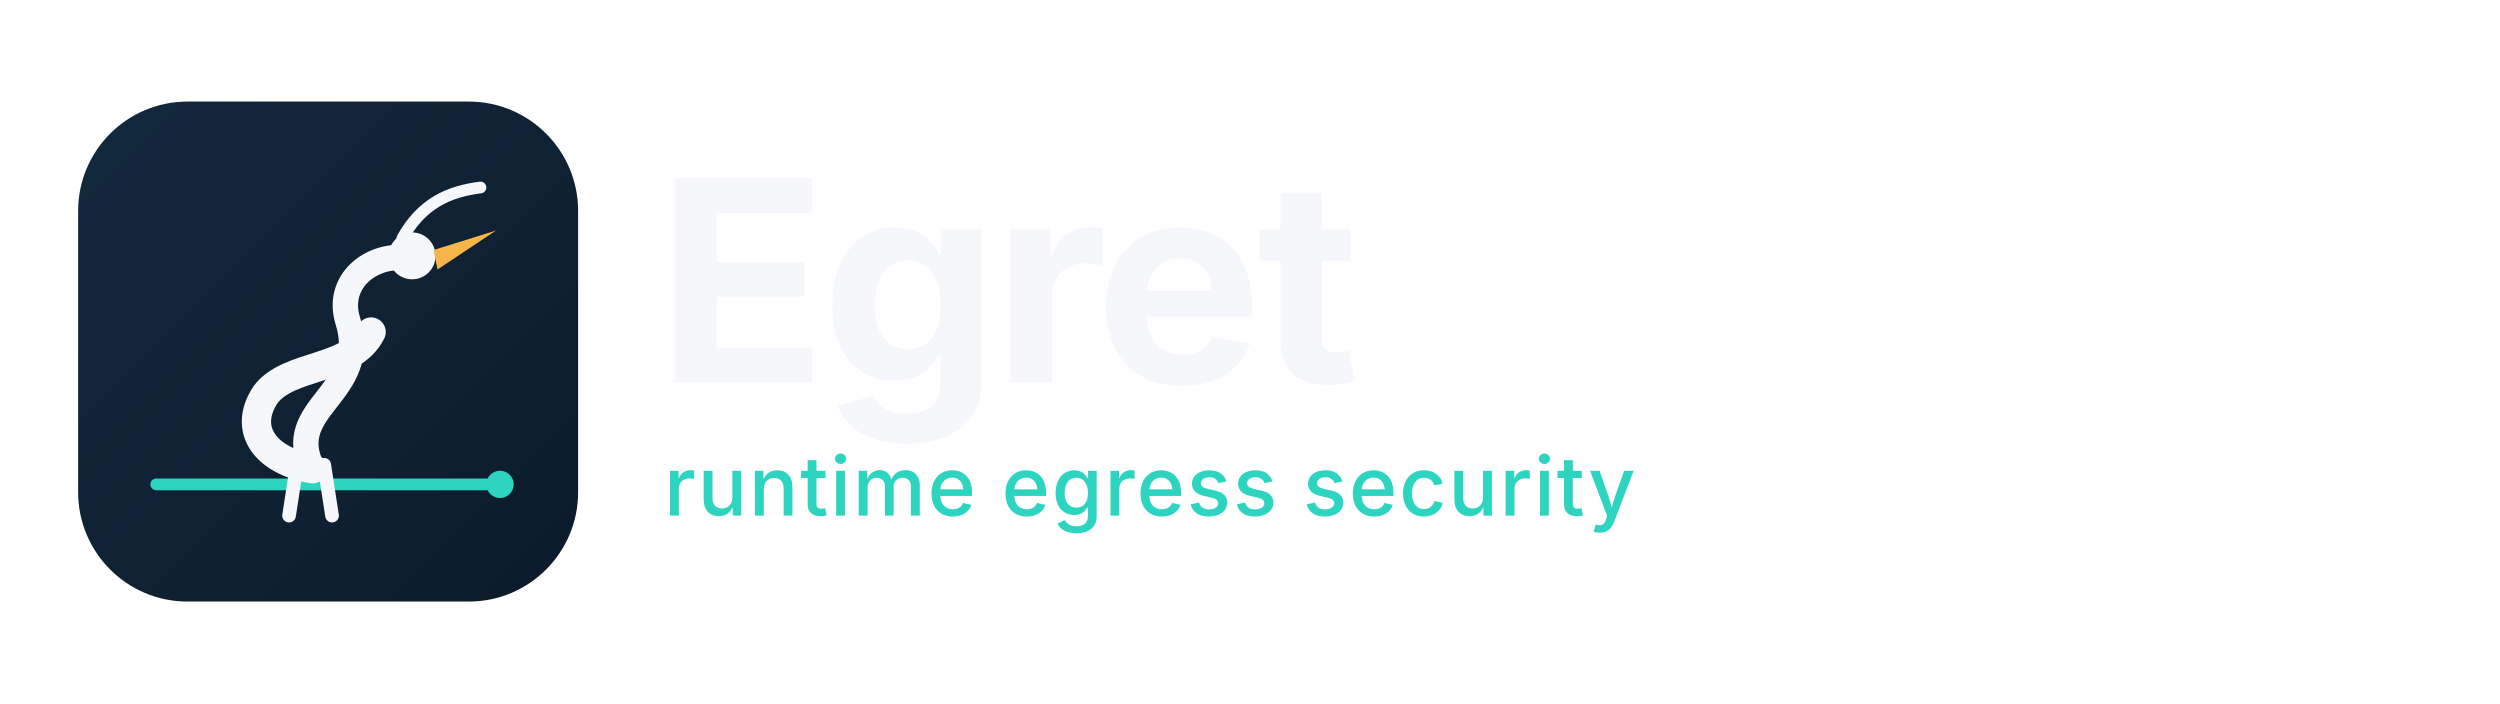
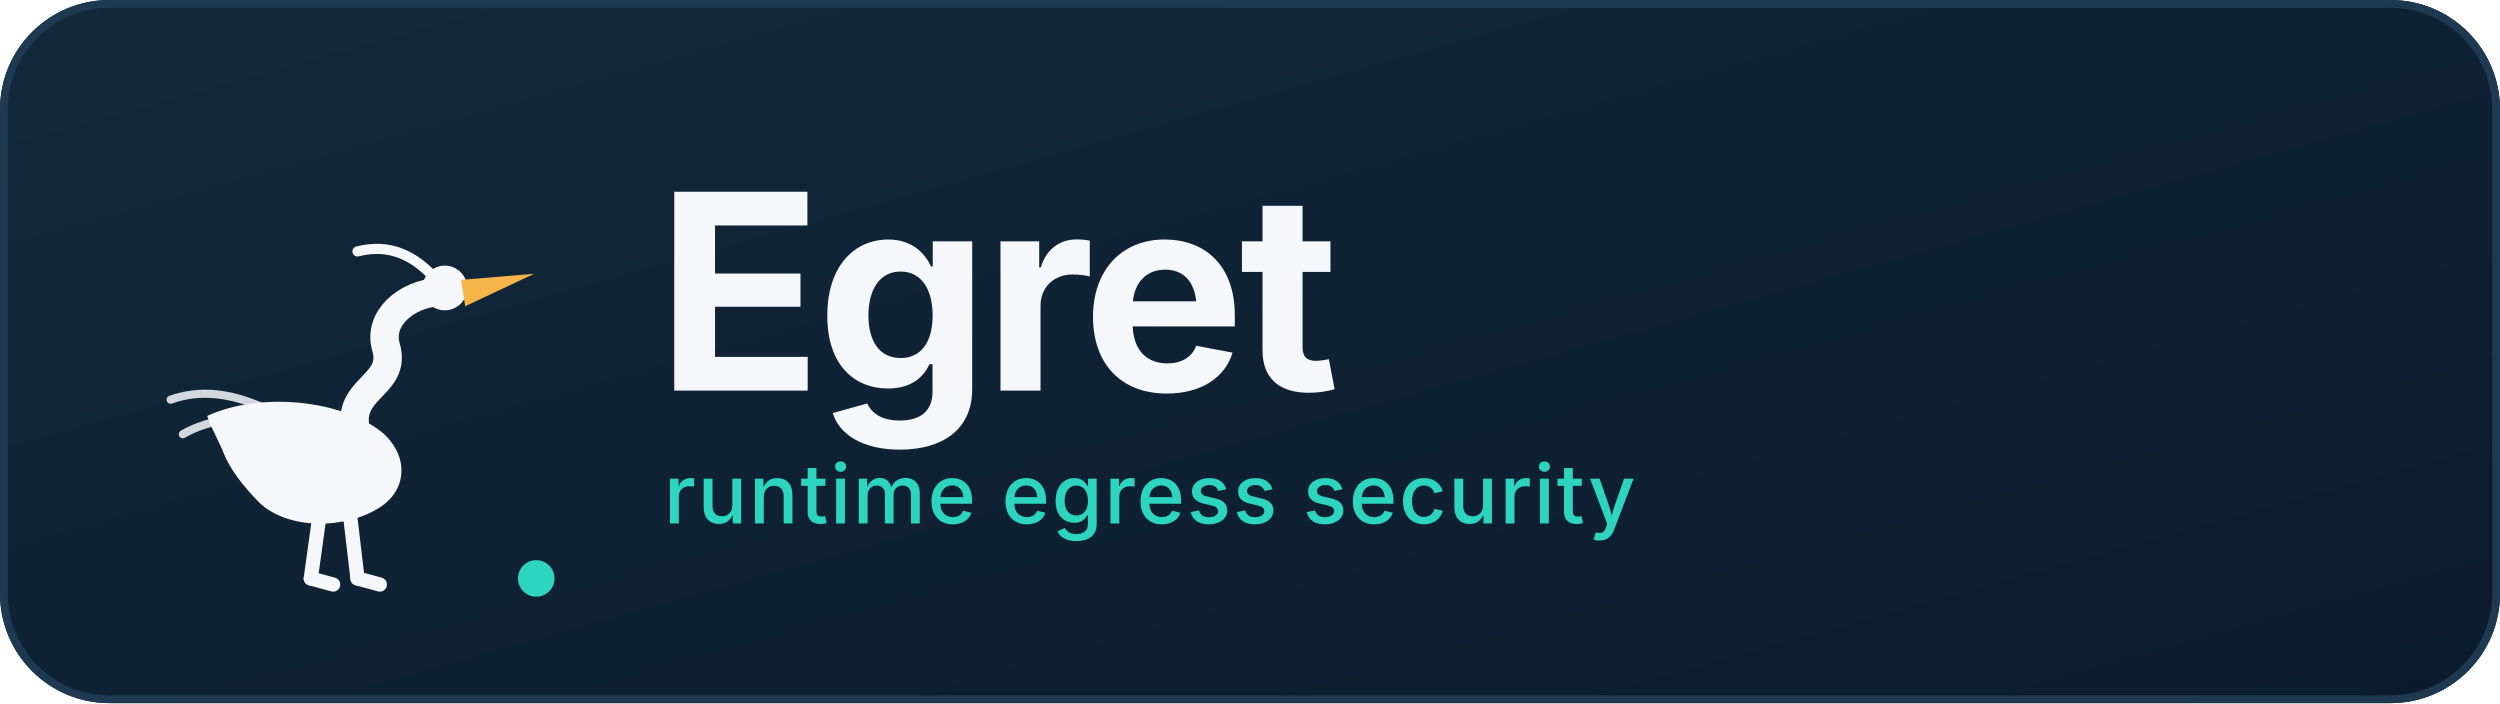
- <svg xmlns="http://www.w3.org/2000/svg" width="640" height="180" viewBox="0 0 640 180" role="img" aria-label="Egret">
+ <svg xmlns="http://www.w3.org/2000/svg" width="640" height="180" viewBox="0 0 640 180" role="img" aria-label="Egret - runtime egress security">
  <defs>
-     <linearGradient id="lbg" x1="0" y1="0" x2="1" y2="1">
+     <linearGradient id="card" x1="0" y1="0" x2="1" y2="1">
      <stop offset="0" stop-color="#13293D" />
      <stop offset="1" stop-color="#0B1B2B" />
    </linearGradient>
+     <linearGradient id="egress" x1="0" y1="0" x2="1" y2="0">
+       <stop offset="0" stop-color="#2DD4BF" stop-opacity="0.35" />
+       <stop offset="0.45" stop-color="#2DD4BF" />
+       <stop offset="1" stop-color="#2DD4BF" />
+     </linearGradient>
  </defs>
-   <g transform="translate(20,26) scale(0.5)">
-     <rect x="0" y="0" width="256" height="256" rx="56" fill="url(#lbg)" />
-     <line x1="40" y1="196" x2="216" y2="196" stroke="#2DD4BF" stroke-width="6" stroke-linecap="round" />
-     <circle cx="216" cy="196" r="7" fill="#2DD4BF" />
-     <g fill="none" stroke="#F5F7FA" stroke-width="13" stroke-linecap="round" stroke-linejoin="round">
-       <path d="M120 188 C104 156 150 150 138 112 C132 92 150 78 168 80" />
-       <path d="M120 188 C96 184 84 168 96 150 C108 134 140 138 150 118" stroke-width="15" />
+   <rect x="0" y="0" width="640" height="180" rx="28" fill="url(#card)" />
+   <rect x="1" y="1" width="638" height="178" rx="27" fill="none" stroke="#1E3A52" stroke-width="2" />
+   <g transform="translate(26,42) scale(0.52)">
+     <line x1="36" y1="204" x2="214" y2="204" stroke="url(#egress)" stroke-width="9" stroke-linecap="round" />
+     <circle cx="214" cy="204" r="9" fill="#2DD4BF" />
+     <g stroke="#F5F7FA" stroke-width="7" stroke-linecap="round" stroke-linejoin="round">
+       <path d="M108 168 L103 204" />
+       <path d="M122 170 L126 204" />
+       <path d="M103 204 l11 3" />
+       <path d="M126 204 l11 3" />
    </g>
-     <circle cx="171" cy="79" r="12" fill="#F5F7FA" />
-     <path d="M182 76 L214 66 L184 86 Z" fill="#F5B54B" />
-     <path d="M166 70 C176 52 190 46 206 44" fill="none" stroke="#F5F7FA" stroke-width="6" stroke-linecap="round" />
-     <g stroke="#F5F7FA" stroke-width="7" stroke-linecap="round">
-       <line x1="112" y1="186" x2="108" y2="212" />
-       <line x1="126" y1="186" x2="130" y2="212" />
+     <path d="M52 124 C78 112 118 116 138 132 C151 143 151 160 137 169              C120 180 92 180 78 167 C70 159 63 150 60 142 C58 137 54 130 52 124 Z" fill="#F5F7FA" />
+     <g fill="none" stroke="#F5F7FA" stroke-width="4" stroke-linecap="round" opacity="0.85">
+       <path d="M84 122 C64 112 48 111 34 116" />
+       <path d="M92 129 C72 123 54 125 40 133" />
    </g>
+     <path d="M126 134 C118 110 146 110 140 90 C136 76 150 64 166 63" fill="none" stroke="#F5F7FA" stroke-width="14" stroke-linecap="round" stroke-linejoin="round" />
+     <circle cx="169" cy="61" r="11" fill="#F5F7FA" />
+     <path d="M162 54 C150 42 138 40 126 43" fill="none" stroke="#F5F7FA" stroke-width="5" stroke-linecap="round" />
+     <path d="M177 57 L213 54 L179 70 Z" fill="#F5B54B" />
  </g>
-   <text x="168" y="98" font-family="'Space Grotesk','Inter Tight',Inter,system-ui,sans-serif" font-size="72" font-weight="700" letter-spacing="-1.5" fill="#F5F7FA">Egret</text>
-   <text x="170" y="132" font-family="Inter,system-ui,sans-serif" font-size="21" font-weight="500" letter-spacing="0.5" fill="#2DD4BF">runtime egress security</text>
+   <text x="168" y="100" font-family="'Space Grotesk','Inter Tight',Inter,system-ui,sans-serif" font-size="70" font-weight="700" letter-spacing="-1.5" fill="#F5F7FA">Egret</text>
+   <text x="170" y="134" font-family="Inter,system-ui,sans-serif" font-size="21" font-weight="500" letter-spacing="0.5" fill="#2DD4BF">runtime egress security</text>
</svg>
